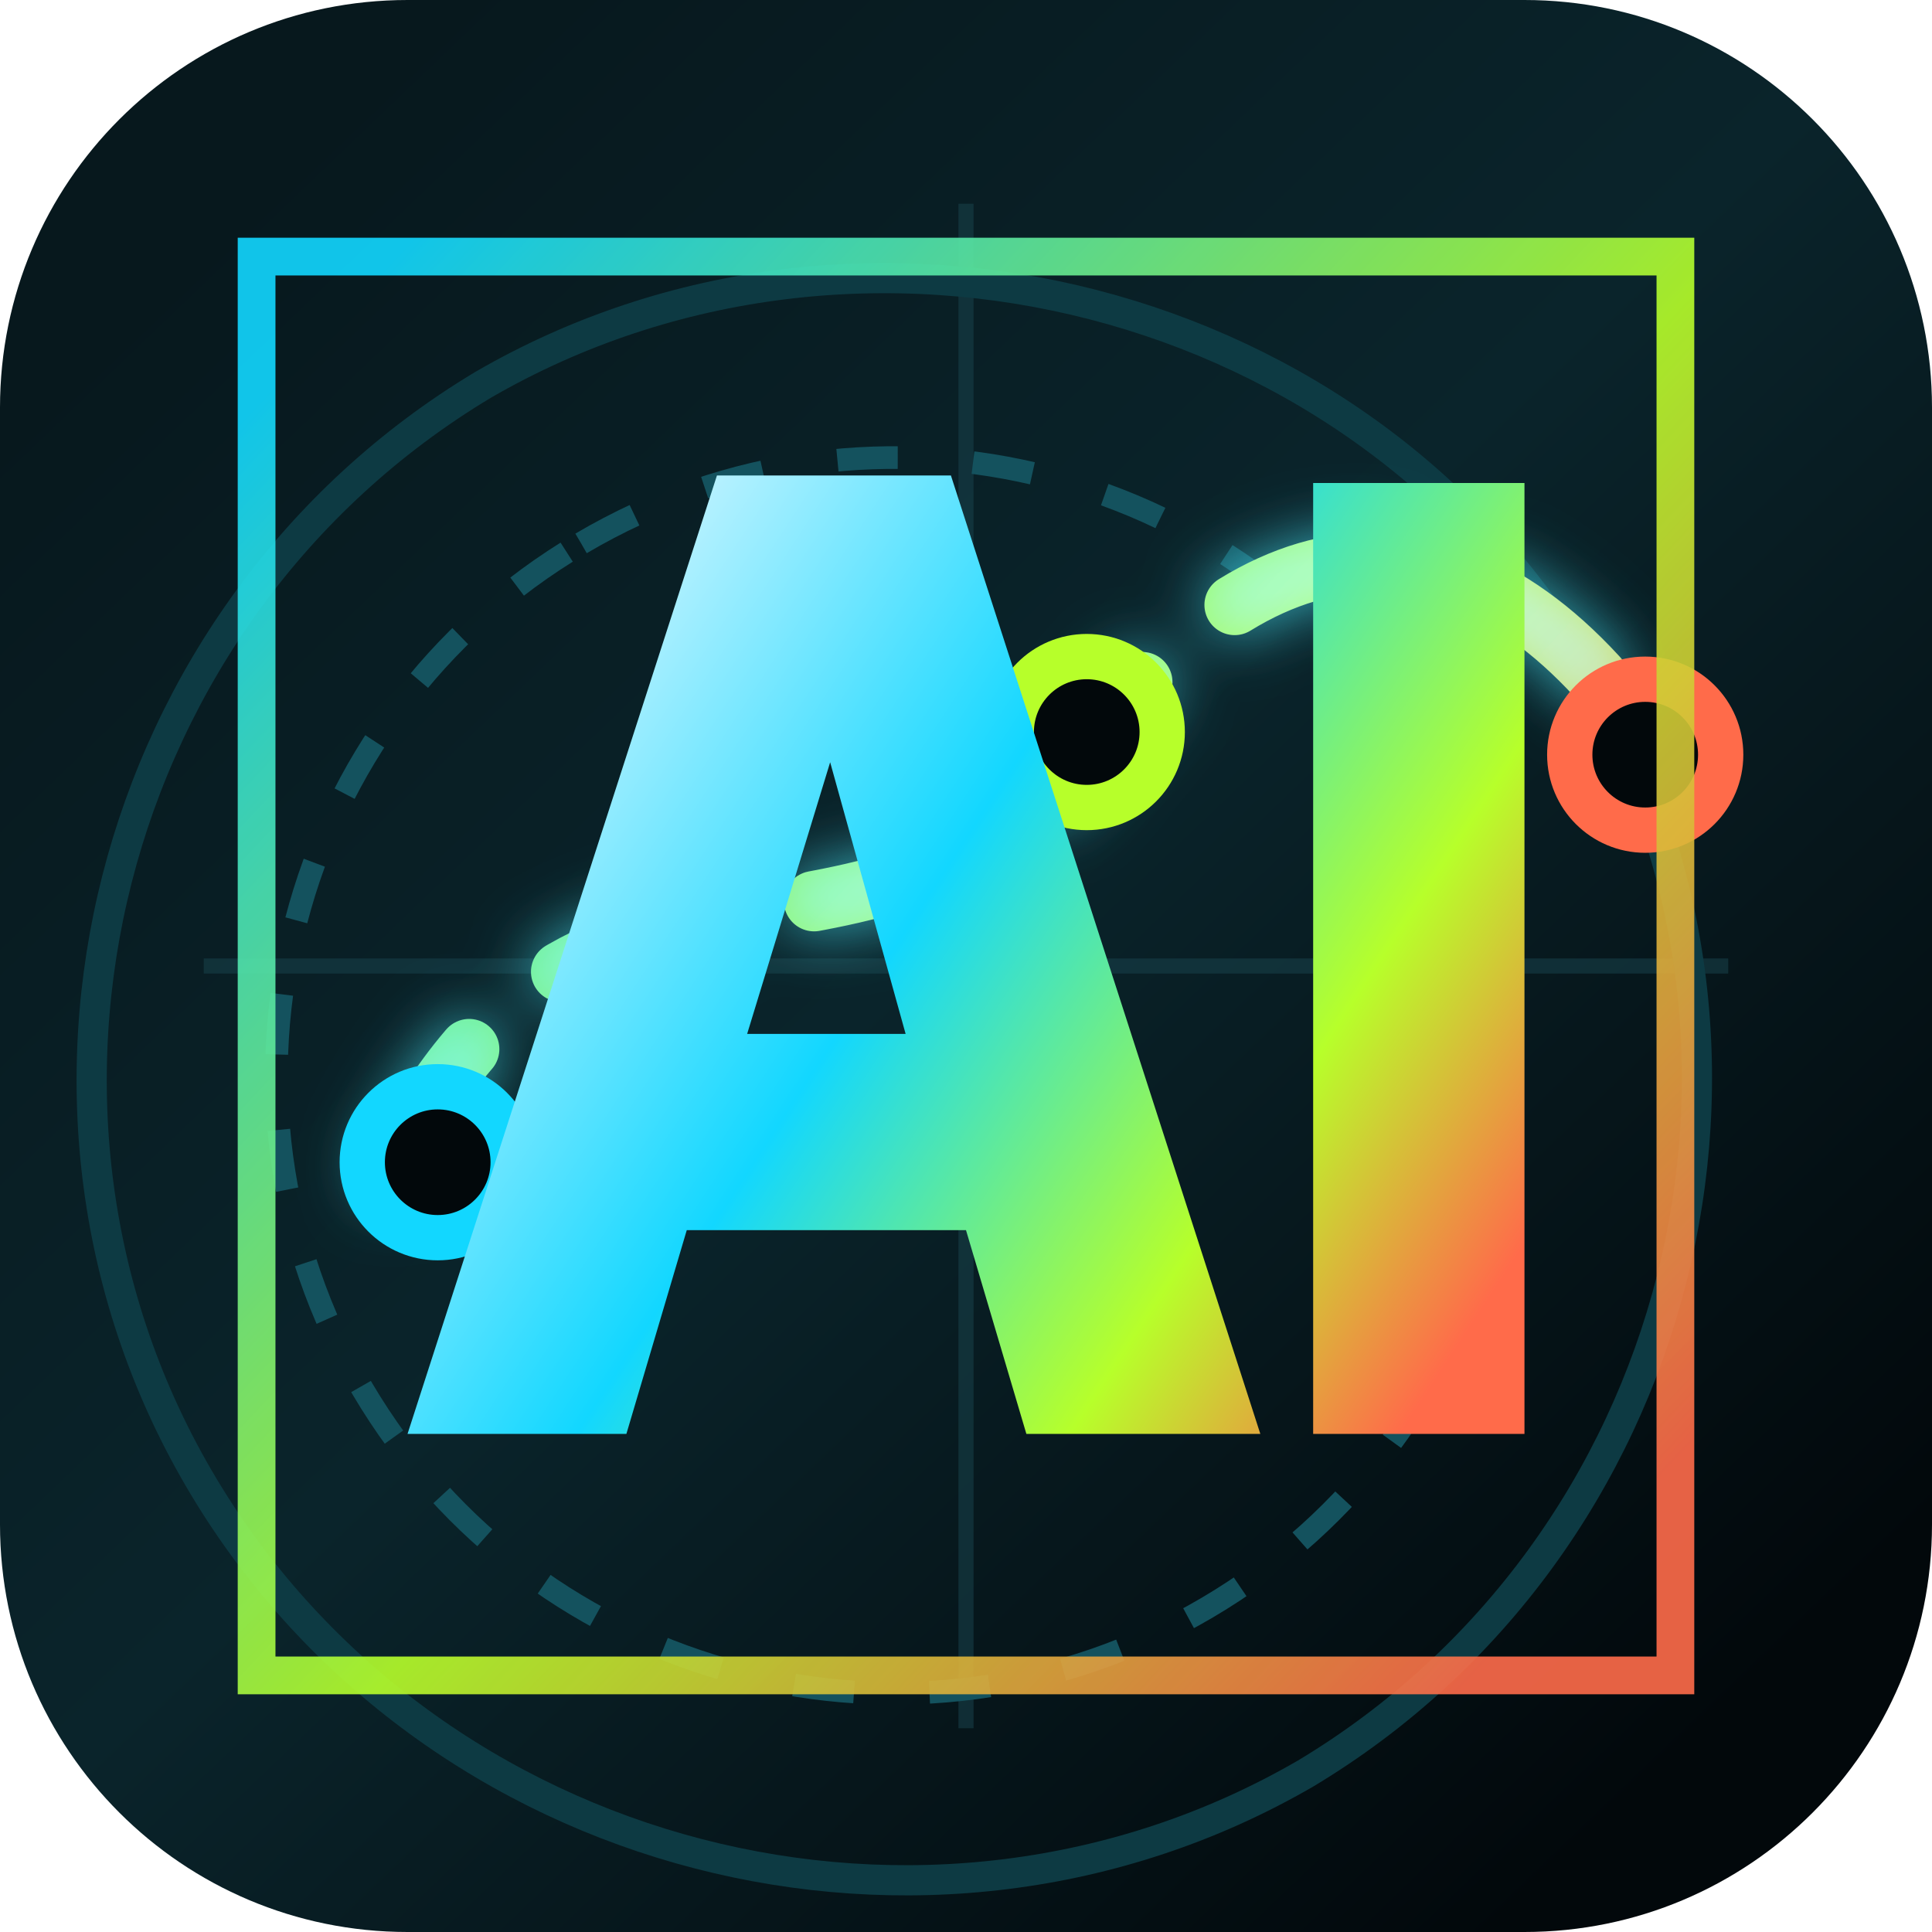
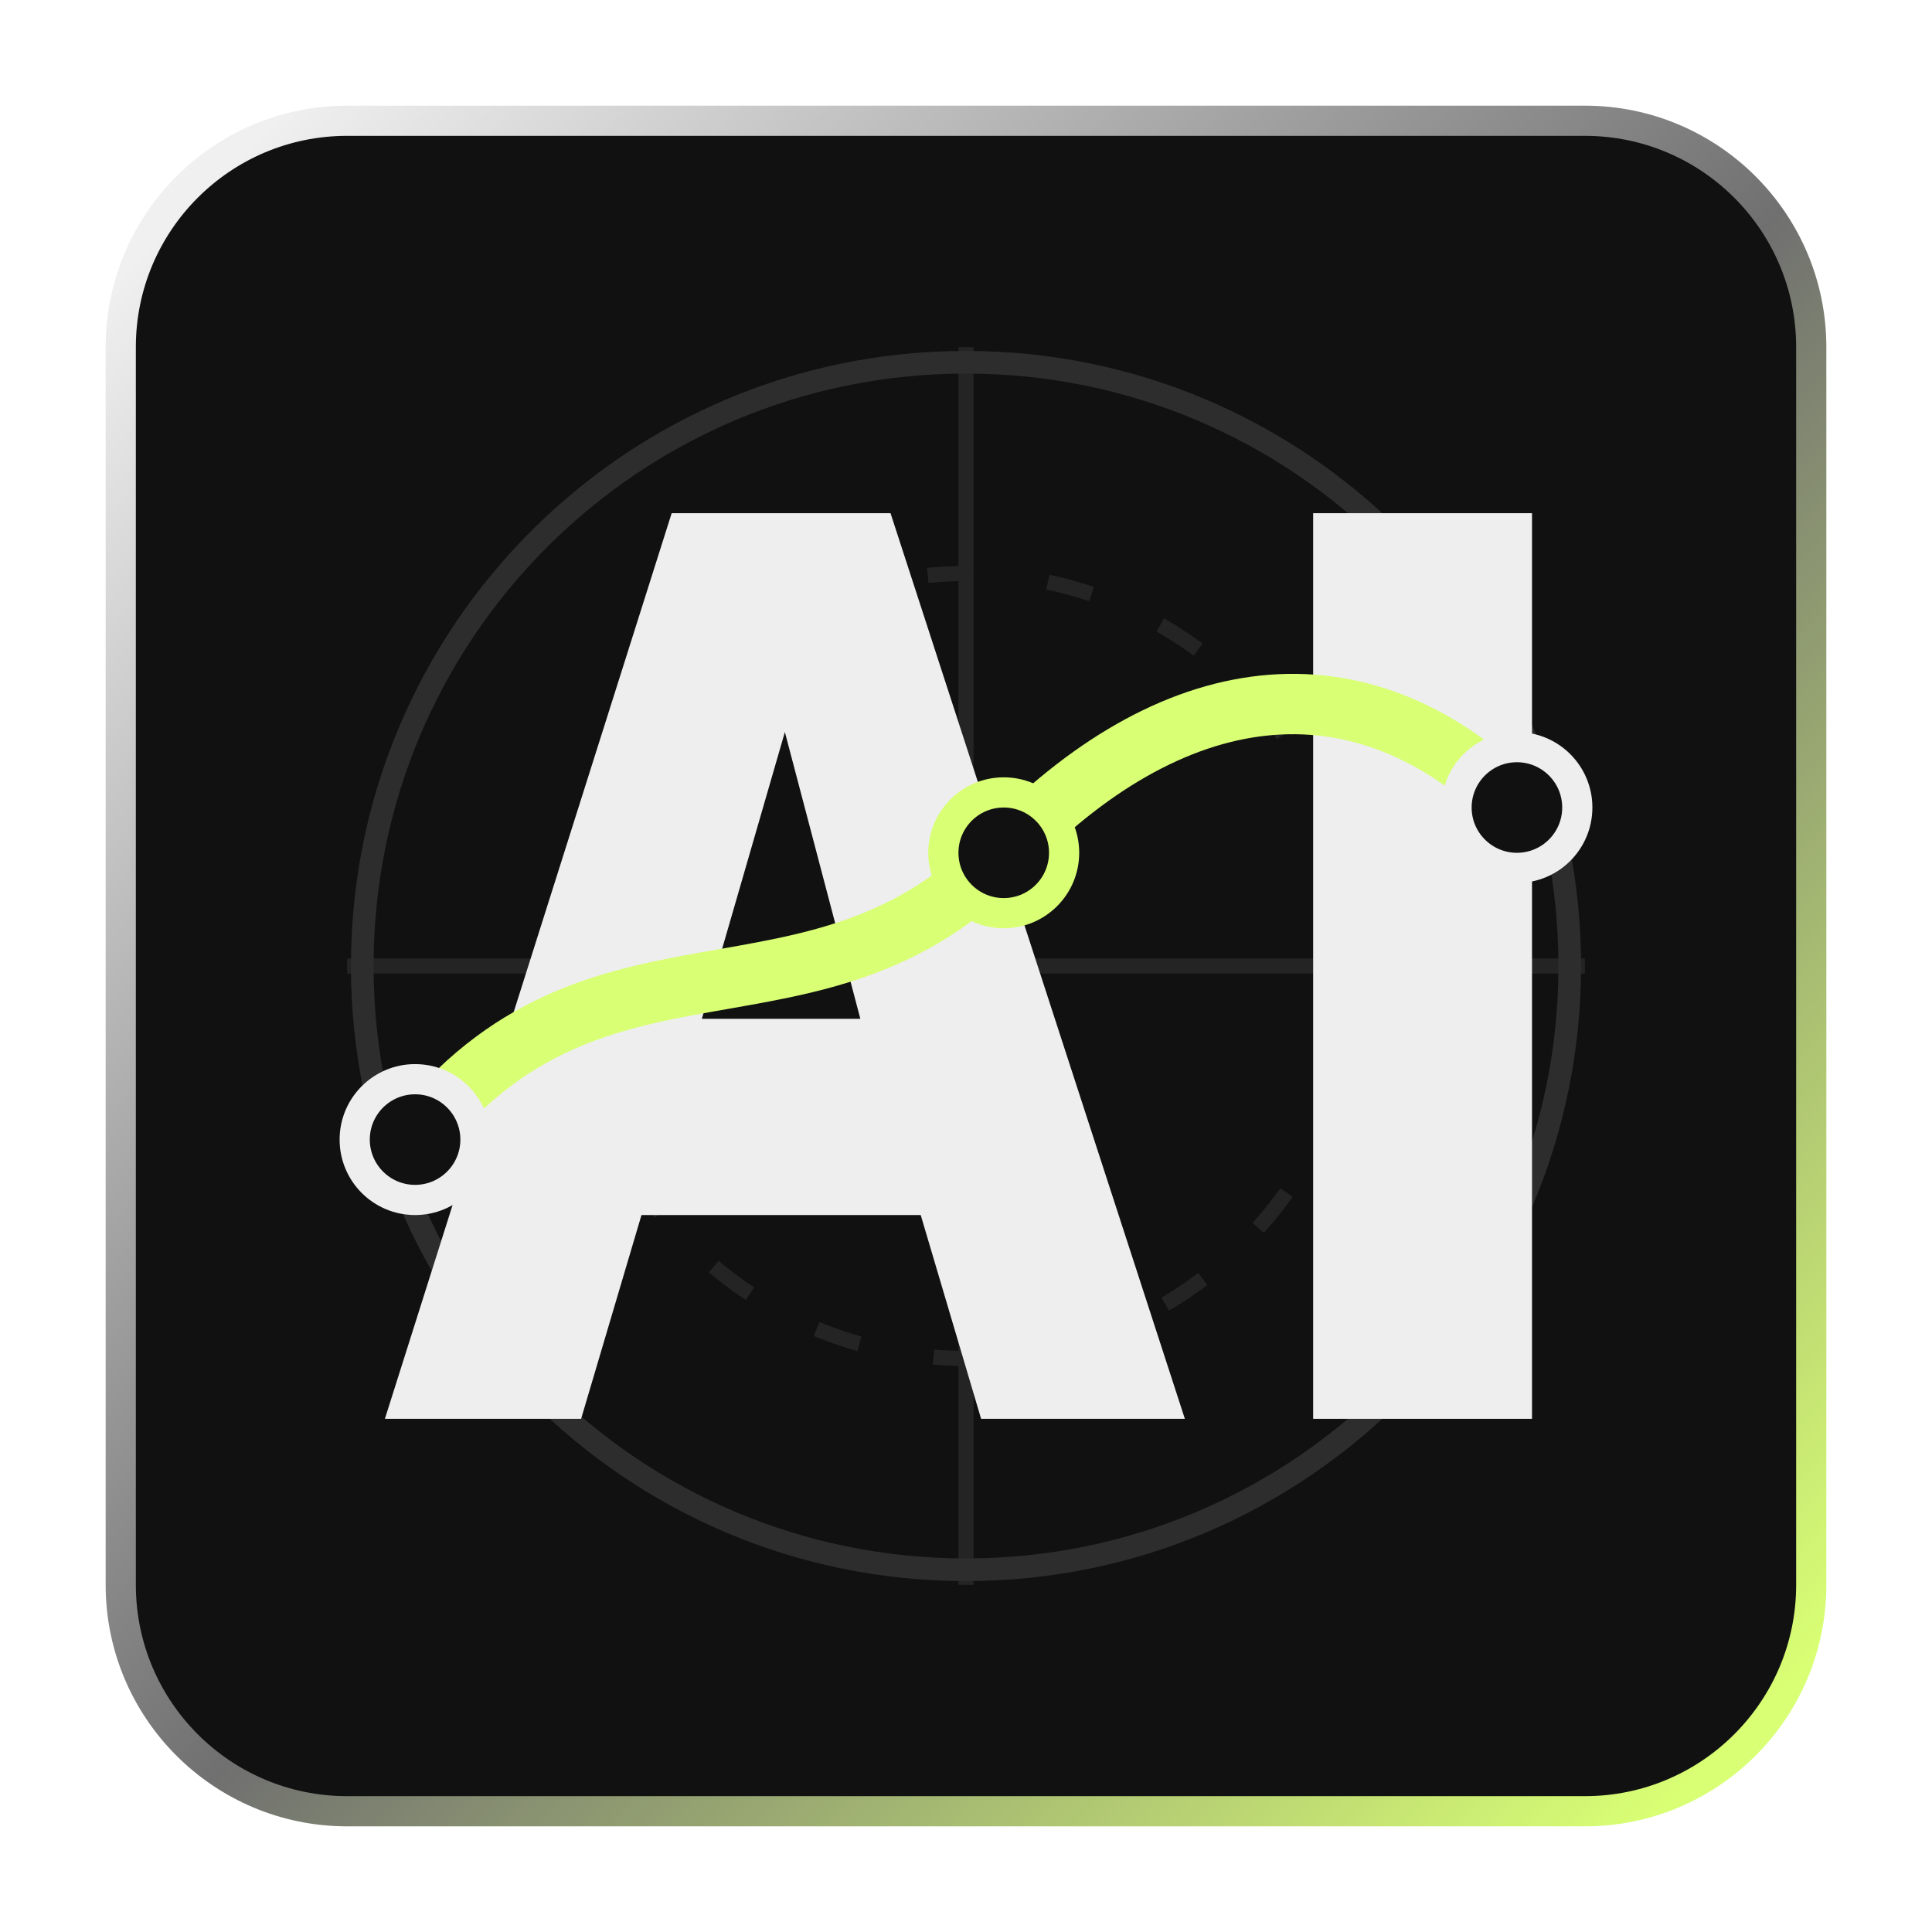
<svg xmlns="http://www.w3.org/2000/svg" viewBox="0 0 256 256" role="img" aria-labelledby="title desc">
  <defs>
-     <linearGradient id="logo-bg" x1="31" y1="26" x2="226" y2="230" gradientUnits="userSpaceOnUse">
-       <stop offset="0" stop-color="#07181d" />
-       <stop offset=".48" stop-color="#0a242b" />
-       <stop offset="1" stop-color="#02080b" />
+     <linearGradient id="edge" x1="26" y1="26" x2="230" y2="230" gradientUnits="userSpaceOnUse">
+       <stop offset="0" stop-color="#f0f0f0" />
+       <stop offset=".52" stop-color="#707070" />
+       <stop offset="1" stop-color="#d9ff74" />
    </linearGradient>
-     <linearGradient id="logo-line" x1="42" y1="45" x2="212" y2="205" gradientUnits="userSpaceOnUse">
-       <stop offset="0" stop-color="#12d7ff" />
-       <stop offset=".55" stop-color="#b7ff2a" />
-       <stop offset="1" stop-color="#ff6b4a" />
-     </linearGradient>
-     <linearGradient id="logo-text" x1="57" y1="83" x2="196" y2="174" gradientUnits="userSpaceOnUse">
-       <stop offset="0" stop-color="#f4fbff" />
-       <stop offset=".45" stop-color="#12d7ff" />
-       <stop offset=".78" stop-color="#b7ff2a" />
-       <stop offset="1" stop-color="#ff6b4a" />
-     </linearGradient>
-     <filter id="soft-glow" x="-30%" y="-30%" width="160%" height="160%">
-       <feGaussianBlur stdDeviation="4" result="blur" />
-       <feColorMatrix in="blur" type="matrix" values="0 0 0 0 0.071 0 0 0 0 0.843 0 0 0 0 1 0 0 0 .7 0" />
-       <feBlend in2="SourceGraphic" mode="screen" />
-     </filter>
  </defs>
-   <rect width="256" height="256" rx="54" fill="url(#logo-bg)" />
-   <path d="M27 128h202M128 27v202" stroke="#18424b" stroke-width="2" opacity=".55" />
-   <path d="M64 51c50-29 117-12 146 38 30 50 13 116-37 146-50 29-116 12-146-38C-3 147 14 81 64 51Z" fill="none" stroke="#0d3a43" stroke-width="4" />
-   <path d="M77 72c39-23 89-10 112 29s10 89-29 112-89 10-112-29-10-89 29-112Z" fill="none" stroke="#14525e" stroke-width="3" stroke-dasharray="8 10" />
-   <path d="M52 155c25-52 65-19 93-57 24-32 52-31 74 1" fill="none" stroke="url(#logo-line)" stroke-width="8" stroke-linecap="round" stroke-dasharray="19 16" filter="url(#soft-glow)" />
-   <circle cx="58" cy="154" r="10" fill="#02080b" stroke="#12d7ff" stroke-width="6" />
-   <circle cx="144" cy="97" r="10" fill="#02080b" stroke="#b7ff2a" stroke-width="6" />
-   <circle cx="218" cy="100" r="10" fill="#02080b" stroke="#ff6b4a" stroke-width="6" />
-   <path d="M54 190 95 63h31l41 127h-31l-8-27H91l-8 27H54Zm45-53h21l-10-36-11 36Z" fill="url(#logo-text)" />
-   <path d="M174 64h28v126h-28V64Z" fill="url(#logo-text)" />
-   <path d="M34 34h188v188H34V34Z" fill="none" stroke="url(#logo-line)" stroke-width="5" opacity=".9" />
+   <rect x="16" y="16" width="224" height="224" rx="30" fill="#111111" />
+   <path d="M46 128h164M128 46v164" stroke="#242424" stroke-width="2" />
+   <circle cx="128" cy="128" r="80" fill="none" stroke="#2d2d2d" stroke-width="3" />
+   <circle cx="128" cy="128" r="52" fill="none" stroke="#242424" stroke-width="2" stroke-dasharray="6 10" />
+   <path d="M51 188 89 68h29l39 120h-27l-8-27H85l-8 27H51Zm42-53h21l-10-38-11 38Z" fill="#eeeeee" />
+   <path d="M174 68h29v120h-29V68Z" fill="#eeeeee" />
+   <path d="M55 151c24-31 53-12 78-38 22-23 47-27 68-6" fill="none" stroke="#d9ff74" stroke-width="8" stroke-linecap="round" />
+   <circle cx="55" cy="151" r="8" fill="#111111" stroke="#eeeeee" stroke-width="4" />
+   <circle cx="133" cy="113" r="8" fill="#111111" stroke="#d9ff74" stroke-width="4" />
+   <circle cx="201" cy="107" r="8" fill="#111111" stroke="#eeeeee" stroke-width="4" />
+   <rect x="16" y="16" width="224" height="224" rx="30" fill="none" stroke="url(#edge)" stroke-width="4" />
</svg>
